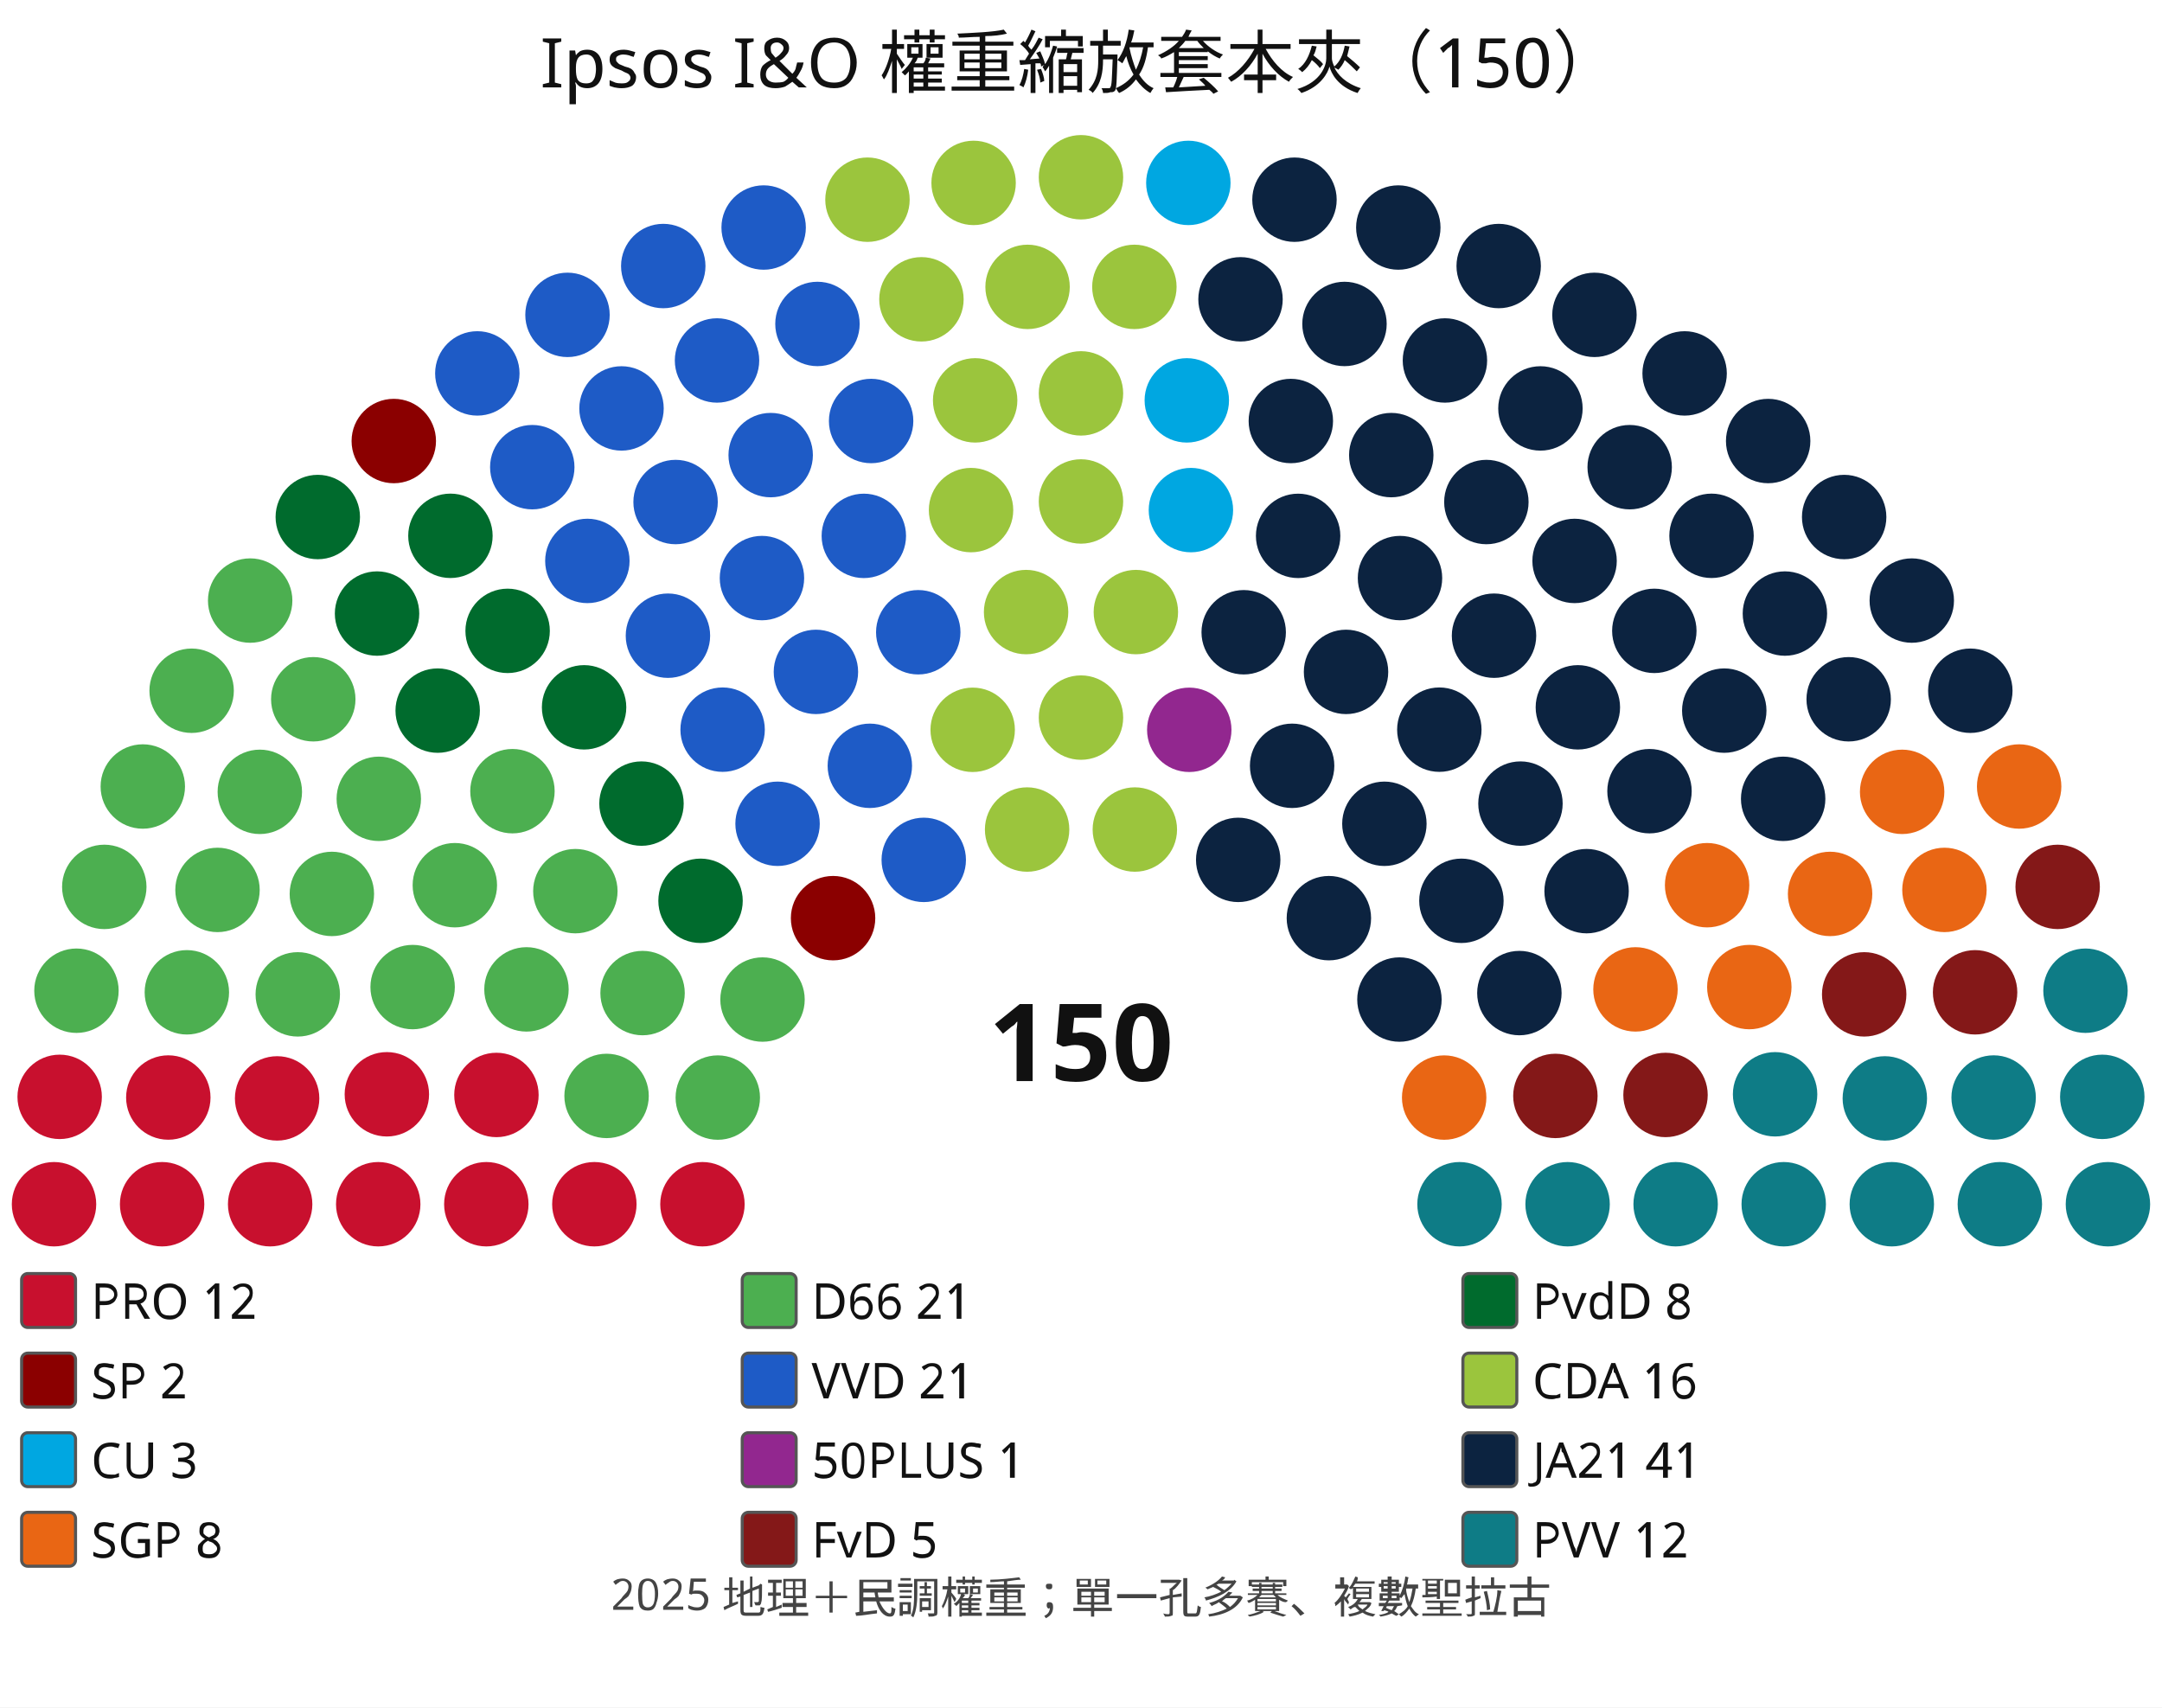
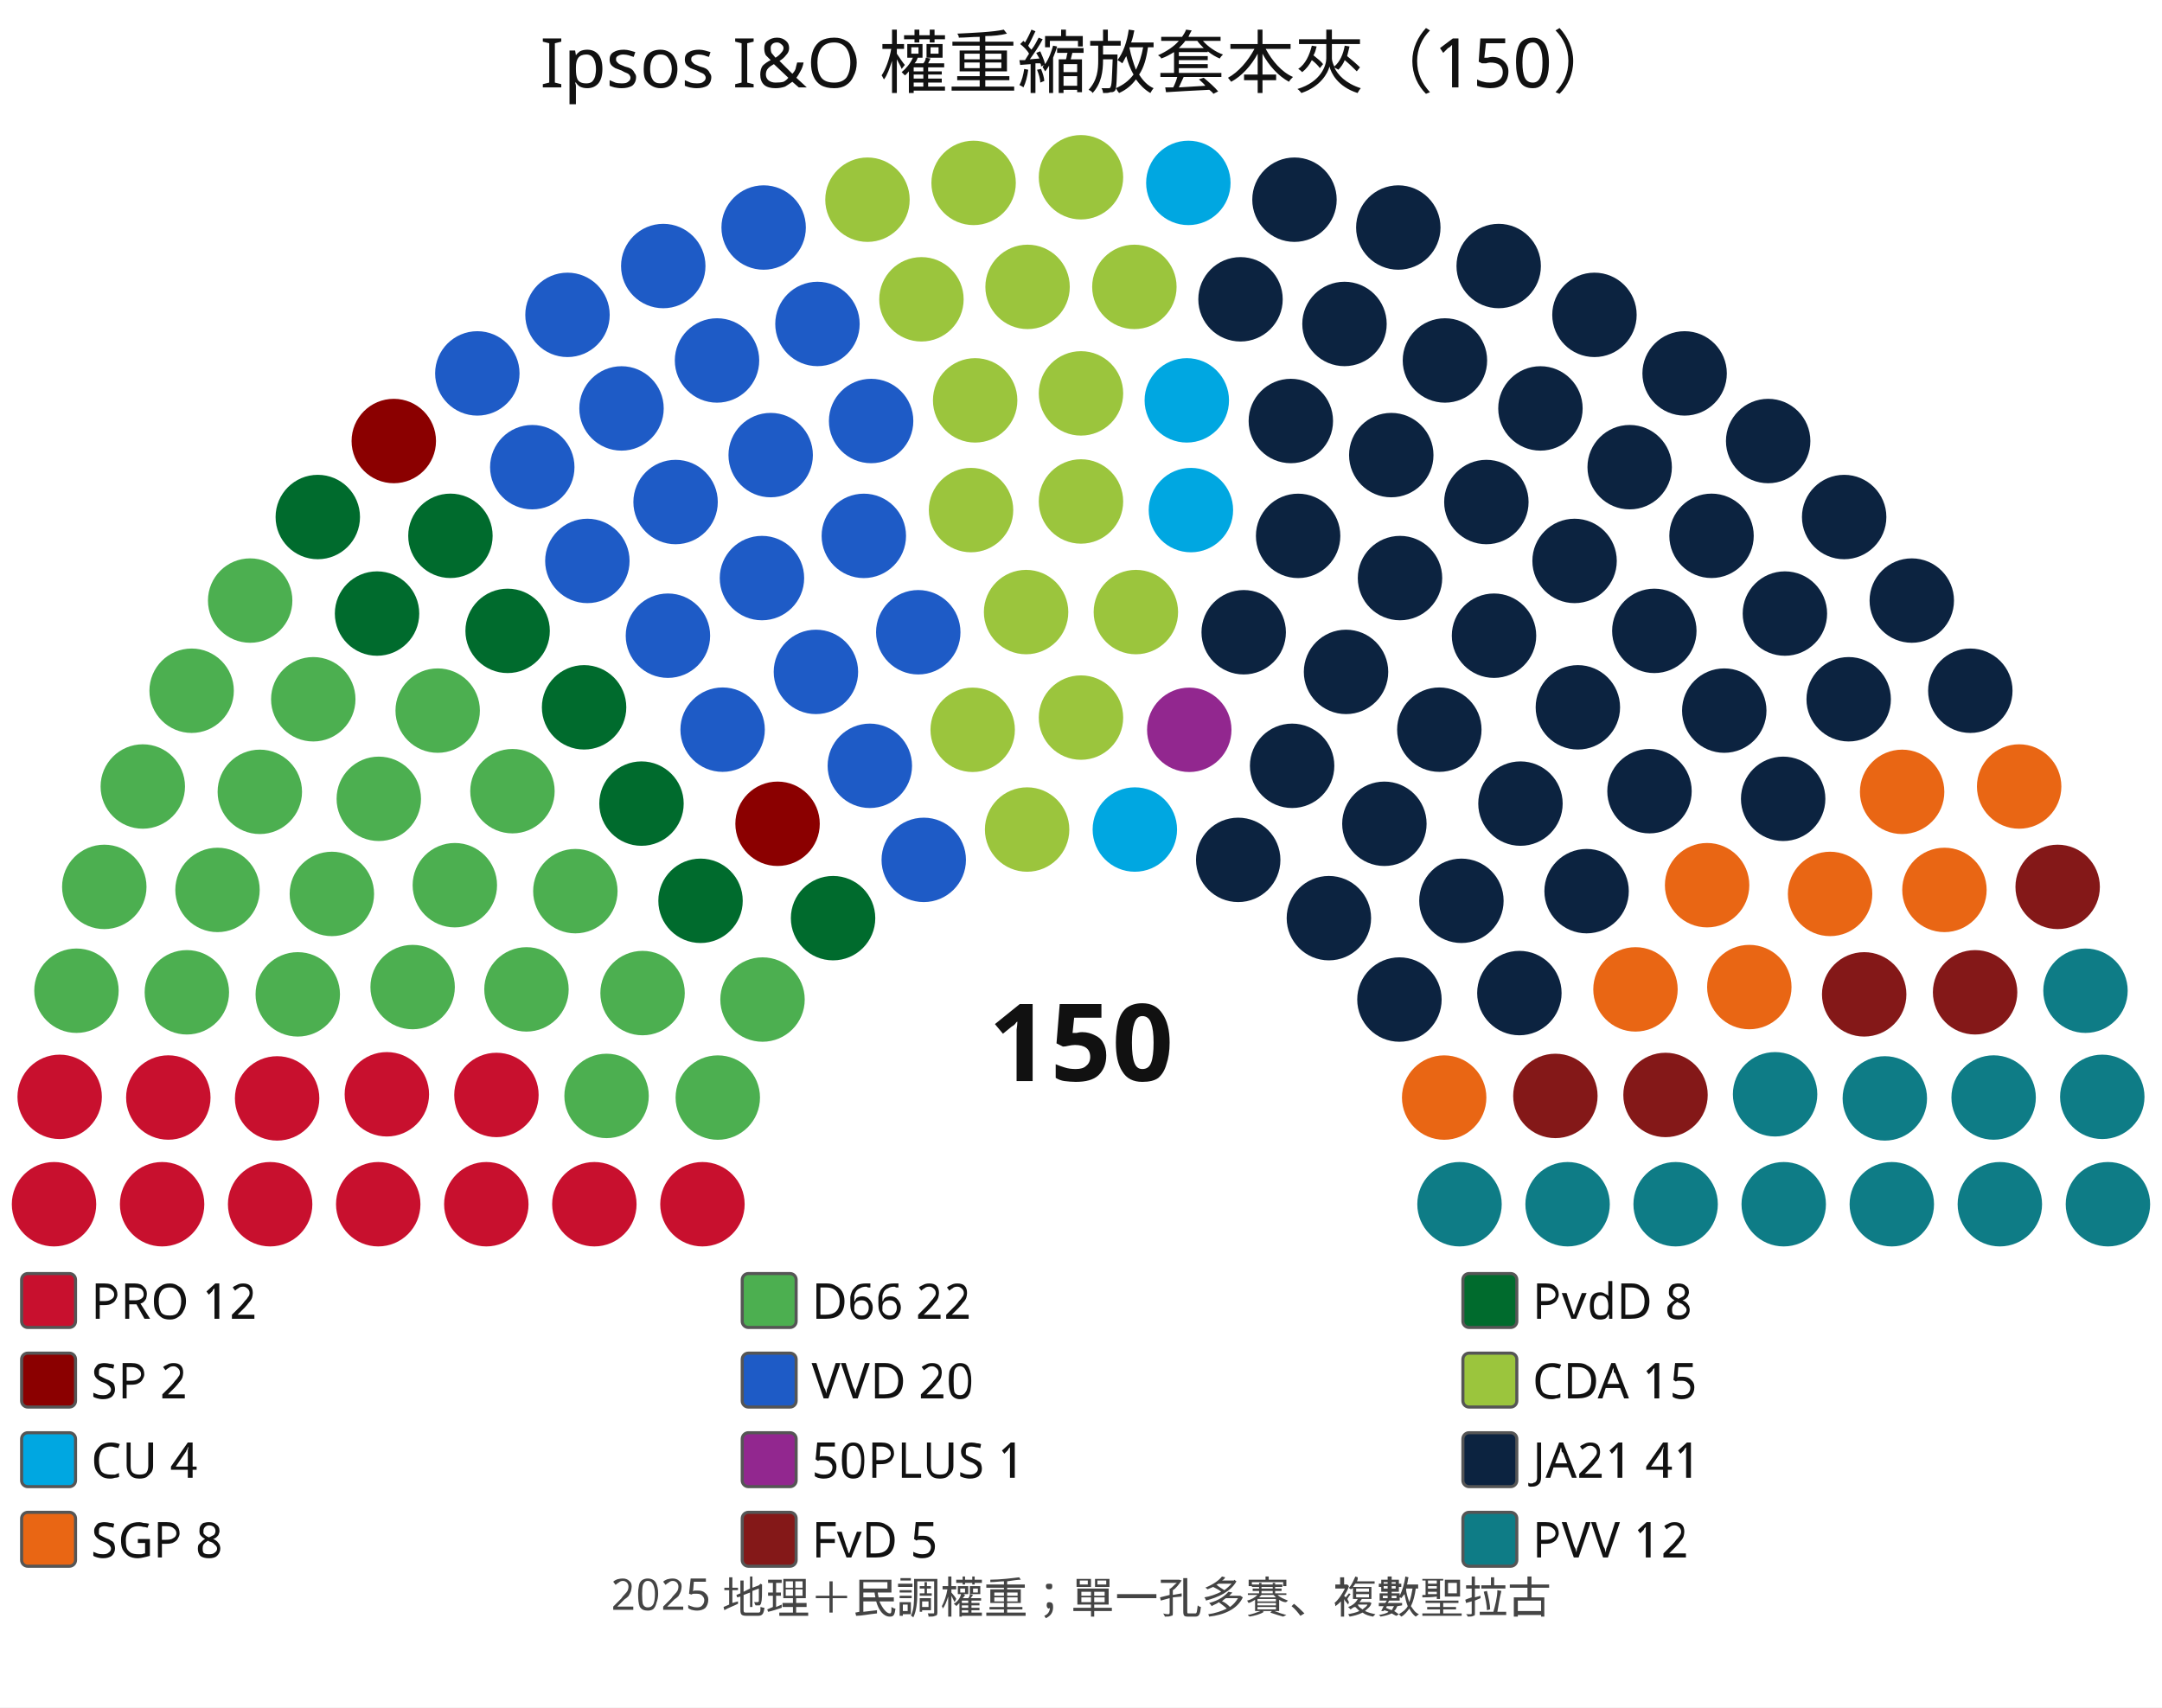
<svg xmlns="http://www.w3.org/2000/svg" viewBox="-21.052 -23.452 42.105 33.252" role="img" aria-label="Ipsos I&amp;O 權重縮放套本夾（150）">
  <rect x="-21.052" y="-23.452" width="42.105" height="33.252" fill="#ffffff" />
  <text x="0" y="-21.752" text-anchor="middle" font-family="Noto Sans, DejaVu Sans, sans-serif" font-size="1.35" fill="#111">Ipsos I&amp;O 權重縮放套本夾（150）</text>
  <circle cx="-20" cy="-0" r="0.842" fill="#C8102E" stroke="#ffffff" stroke-width="0.04" />
  <circle cx="-19.89" cy="-2.091" r="0.842" fill="#C8102E" stroke="#ffffff" stroke-width="0.04" />
  <circle cx="-19.563" cy="-4.158" r="0.842" fill="#4CAF50" stroke="#ffffff" stroke-width="0.04" />
  <circle cx="-19.021" cy="-6.18" r="0.842" fill="#4CAF50" stroke="#ffffff" stroke-width="0.04" />
  <circle cx="-18.271" cy="-8.135" r="0.842" fill="#4CAF50" stroke="#ffffff" stroke-width="0.04" />
  <circle cx="-17.32" cy="-10" r="0.842" fill="#4CAF50" stroke="#ffffff" stroke-width="0.04" />
  <circle cx="-16.18" cy="-11.756" r="0.842" fill="#4CAF50" stroke="#ffffff" stroke-width="0.04" />
  <circle cx="-14.863" cy="-13.383" r="0.842" fill="#006B2D" stroke="#ffffff" stroke-width="0.04" />
  <circle cx="-13.383" cy="-14.863" r="0.842" fill="#8B0000" stroke="#ffffff" stroke-width="0.04" />
  <circle cx="-11.756" cy="-16.18" r="0.842" fill="#1E5BC6" stroke="#ffffff" stroke-width="0.04" />
  <circle cx="-10" cy="-17.32" r="0.842" fill="#1E5BC6" stroke="#ffffff" stroke-width="0.04" />
  <circle cx="-8.135" cy="-18.271" r="0.842" fill="#1E5BC6" stroke="#ffffff" stroke-width="0.04" />
  <circle cx="-6.18" cy="-19.021" r="0.842" fill="#1E5BC6" stroke="#ffffff" stroke-width="0.04" />
  <circle cx="-4.158" cy="-19.563" r="0.842" fill="#9BC53D" stroke="#ffffff" stroke-width="0.04" />
  <circle cx="-2.091" cy="-19.89" r="0.842" fill="#9BC53D" stroke="#ffffff" stroke-width="0.04" />
  <circle cx="-0" cy="-20" r="0.842" fill="#9BC53D" stroke="#ffffff" stroke-width="0.04" />
  <circle cx="2.091" cy="-19.89" r="0.842" fill="#00A7E1" stroke="#ffffff" stroke-width="0.04" />
  <circle cx="4.158" cy="-19.563" r="0.842" fill="#0C2340" stroke="#ffffff" stroke-width="0.04" />
  <circle cx="6.18" cy="-19.021" r="0.842" fill="#0C2340" stroke="#ffffff" stroke-width="0.04" />
  <circle cx="8.135" cy="-18.271" r="0.842" fill="#0C2340" stroke="#ffffff" stroke-width="0.04" />
  <circle cx="10" cy="-17.32" r="0.842" fill="#0C2340" stroke="#ffffff" stroke-width="0.04" />
  <circle cx="11.756" cy="-16.18" r="0.842" fill="#0C2340" stroke="#ffffff" stroke-width="0.04" />
  <circle cx="13.383" cy="-14.863" r="0.842" fill="#0C2340" stroke="#ffffff" stroke-width="0.04" />
  <circle cx="14.863" cy="-13.383" r="0.842" fill="#0C2340" stroke="#ffffff" stroke-width="0.04" />
  <circle cx="16.18" cy="-11.756" r="0.842" fill="#0C2340" stroke="#ffffff" stroke-width="0.04" />
  <circle cx="17.32" cy="-10" r="0.842" fill="#0C2340" stroke="#ffffff" stroke-width="0.04" />
  <circle cx="18.271" cy="-8.135" r="0.842" fill="#E96614" stroke="#ffffff" stroke-width="0.04" />
  <circle cx="19.021" cy="-6.18" r="0.842" fill="#841818" stroke="#ffffff" stroke-width="0.04" />
  <circle cx="19.563" cy="-4.158" r="0.842" fill="#0E7C86" stroke="#ffffff" stroke-width="0.04" />
  <circle cx="19.89" cy="-2.091" r="0.842" fill="#0E7C86" stroke="#ffffff" stroke-width="0.04" />
  <circle cx="20" cy="-0" r="0.842" fill="#0E7C86" stroke="#ffffff" stroke-width="0.04" />
  <circle cx="-17.895" cy="-0" r="0.842" fill="#C8102E" stroke="#ffffff" stroke-width="0.04" />
  <circle cx="-17.774" cy="-2.078" r="0.842" fill="#C8102E" stroke="#ffffff" stroke-width="0.04" />
  <circle cx="-17.413" cy="-4.127" r="0.842" fill="#4CAF50" stroke="#ffffff" stroke-width="0.04" />
  <circle cx="-16.816" cy="-6.121" r="0.842" fill="#4CAF50" stroke="#ffffff" stroke-width="0.04" />
  <circle cx="-15.992" cy="-8.031" r="0.842" fill="#4CAF50" stroke="#ffffff" stroke-width="0.04" />
  <circle cx="-14.951" cy="-9.834" r="0.842" fill="#4CAF50" stroke="#ffffff" stroke-width="0.04" />
  <circle cx="-13.709" cy="-11.503" r="0.842" fill="#006B2D" stroke="#ffffff" stroke-width="0.04" />
  <circle cx="-12.28" cy="-13.017" r="0.842" fill="#006B2D" stroke="#ffffff" stroke-width="0.04" />
  <circle cx="-10.686" cy="-14.354" r="0.842" fill="#1E5BC6" stroke="#ffffff" stroke-width="0.04" />
  <circle cx="-8.948" cy="-15.498" r="0.842" fill="#1E5BC6" stroke="#ffffff" stroke-width="0.04" />
  <circle cx="-7.088" cy="-16.432" r="0.842" fill="#1E5BC6" stroke="#ffffff" stroke-width="0.04" />
  <circle cx="-5.132" cy="-17.143" r="0.842" fill="#1E5BC6" stroke="#ffffff" stroke-width="0.04" />
  <circle cx="-3.107" cy="-17.623" r="0.842" fill="#9BC53D" stroke="#ffffff" stroke-width="0.04" />
  <circle cx="-1.04" cy="-17.865" r="0.842" fill="#9BC53D" stroke="#ffffff" stroke-width="0.04" />
  <circle cx="1.04" cy="-17.865" r="0.842" fill="#9BC53D" stroke="#ffffff" stroke-width="0.04" />
  <circle cx="3.107" cy="-17.623" r="0.842" fill="#0C2340" stroke="#ffffff" stroke-width="0.04" />
  <circle cx="5.132" cy="-17.143" r="0.842" fill="#0C2340" stroke="#ffffff" stroke-width="0.04" />
  <circle cx="7.088" cy="-16.432" r="0.842" fill="#0C2340" stroke="#ffffff" stroke-width="0.04" />
  <circle cx="8.948" cy="-15.498" r="0.842" fill="#0C2340" stroke="#ffffff" stroke-width="0.04" />
  <circle cx="10.686" cy="-14.354" r="0.842" fill="#0C2340" stroke="#ffffff" stroke-width="0.04" />
  <circle cx="12.28" cy="-13.017" r="0.842" fill="#0C2340" stroke="#ffffff" stroke-width="0.04" />
  <circle cx="13.709" cy="-11.503" r="0.842" fill="#0C2340" stroke="#ffffff" stroke-width="0.04" />
  <circle cx="14.951" cy="-9.834" r="0.842" fill="#0C2340" stroke="#ffffff" stroke-width="0.04" />
  <circle cx="15.992" cy="-8.031" r="0.842" fill="#E96614" stroke="#ffffff" stroke-width="0.04" />
  <circle cx="16.816" cy="-6.121" r="0.842" fill="#E96614" stroke="#ffffff" stroke-width="0.04" />
  <circle cx="17.413" cy="-4.127" r="0.842" fill="#841818" stroke="#ffffff" stroke-width="0.04" />
  <circle cx="17.774" cy="-2.078" r="0.842" fill="#0E7C86" stroke="#ffffff" stroke-width="0.04" />
  <circle cx="17.895" cy="0" r="0.842" fill="#0E7C86" stroke="#ffffff" stroke-width="0.04" />
  <circle cx="-15.791" cy="-0" r="0.842" fill="#C8102E" stroke="#ffffff" stroke-width="0.04" />
  <circle cx="-15.655" cy="-2.061" r="0.842" fill="#C8102E" stroke="#ffffff" stroke-width="0.04" />
  <circle cx="-15.253" cy="-4.087" r="0.842" fill="#4CAF50" stroke="#ffffff" stroke-width="0.04" />
  <circle cx="-14.589" cy="-6.043" r="0.842" fill="#4CAF50" stroke="#ffffff" stroke-width="0.04" />
  <circle cx="-13.675" cy="-7.895" r="0.842" fill="#4CAF50" stroke="#ffffff" stroke-width="0.04" />
-   <circle cx="-12.528" cy="-9.613" r="0.842" fill="#006B2D" stroke="#ffffff" stroke-width="0.04" />
+   <circle cx="-12.528" cy="-9.613" r="0.842" fill="#4CAF50" stroke="#ffffff" stroke-width="0.04" />
  <circle cx="-11.166" cy="-11.166" r="0.842" fill="#006B2D" stroke="#ffffff" stroke-width="0.04" />
  <circle cx="-9.613" cy="-12.528" r="0.842" fill="#1E5BC6" stroke="#ffffff" stroke-width="0.04" />
  <circle cx="-7.895" cy="-13.675" r="0.842" fill="#1E5BC6" stroke="#ffffff" stroke-width="0.04" />
  <circle cx="-6.043" cy="-14.589" r="0.842" fill="#1E5BC6" stroke="#ffffff" stroke-width="0.04" />
  <circle cx="-4.087" cy="-15.253" r="0.842" fill="#1E5BC6" stroke="#ffffff" stroke-width="0.04" />
  <circle cx="-2.061" cy="-15.655" r="0.842" fill="#9BC53D" stroke="#ffffff" stroke-width="0.04" />
  <circle cx="0" cy="-15.791" r="0.842" fill="#9BC53D" stroke="#ffffff" stroke-width="0.04" />
  <circle cx="2.061" cy="-15.655" r="0.842" fill="#00A7E1" stroke="#ffffff" stroke-width="0.04" />
  <circle cx="4.087" cy="-15.253" r="0.842" fill="#0C2340" stroke="#ffffff" stroke-width="0.04" />
  <circle cx="6.043" cy="-14.589" r="0.842" fill="#0C2340" stroke="#ffffff" stroke-width="0.04" />
  <circle cx="7.895" cy="-13.675" r="0.842" fill="#0C2340" stroke="#ffffff" stroke-width="0.04" />
  <circle cx="9.613" cy="-12.528" r="0.842" fill="#0C2340" stroke="#ffffff" stroke-width="0.04" />
  <circle cx="11.166" cy="-11.166" r="0.842" fill="#0C2340" stroke="#ffffff" stroke-width="0.04" />
  <circle cx="12.528" cy="-9.613" r="0.842" fill="#0C2340" stroke="#ffffff" stroke-width="0.04" />
  <circle cx="13.675" cy="-7.895" r="0.842" fill="#0C2340" stroke="#ffffff" stroke-width="0.04" />
  <circle cx="14.589" cy="-6.043" r="0.842" fill="#E96614" stroke="#ffffff" stroke-width="0.04" />
  <circle cx="15.253" cy="-4.087" r="0.842" fill="#841818" stroke="#ffffff" stroke-width="0.04" />
  <circle cx="15.655" cy="-2.061" r="0.842" fill="#0E7C86" stroke="#ffffff" stroke-width="0.04" />
  <circle cx="15.791" cy="0" r="0.842" fill="#0E7C86" stroke="#ffffff" stroke-width="0.04" />
  <circle cx="-13.686" cy="-0" r="0.842" fill="#C8102E" stroke="#ffffff" stroke-width="0.04" />
  <circle cx="-13.518" cy="-2.141" r="0.842" fill="#C8102E" stroke="#ffffff" stroke-width="0.04" />
  <circle cx="-13.016" cy="-4.229" r="0.842" fill="#4CAF50" stroke="#ffffff" stroke-width="0.04" />
  <circle cx="-12.194" cy="-6.213" r="0.842" fill="#4CAF50" stroke="#ffffff" stroke-width="0.04" />
  <circle cx="-11.072" cy="-8.044" r="0.842" fill="#4CAF50" stroke="#ffffff" stroke-width="0.04" />
  <circle cx="-9.677" cy="-9.677" r="0.842" fill="#006B2D" stroke="#ffffff" stroke-width="0.04" />
  <circle cx="-8.044" cy="-11.072" r="0.842" fill="#1E5BC6" stroke="#ffffff" stroke-width="0.04" />
  <circle cx="-6.213" cy="-12.194" r="0.842" fill="#1E5BC6" stroke="#ffffff" stroke-width="0.04" />
  <circle cx="-4.229" cy="-13.016" r="0.842" fill="#1E5BC6" stroke="#ffffff" stroke-width="0.04" />
  <circle cx="-2.141" cy="-13.518" r="0.842" fill="#9BC53D" stroke="#ffffff" stroke-width="0.04" />
  <circle cx="0" cy="-13.686" r="0.842" fill="#9BC53D" stroke="#ffffff" stroke-width="0.04" />
  <circle cx="2.141" cy="-13.518" r="0.842" fill="#00A7E1" stroke="#ffffff" stroke-width="0.04" />
  <circle cx="4.229" cy="-13.016" r="0.842" fill="#0C2340" stroke="#ffffff" stroke-width="0.04" />
  <circle cx="6.213" cy="-12.194" r="0.842" fill="#0C2340" stroke="#ffffff" stroke-width="0.04" />
  <circle cx="8.044" cy="-11.072" r="0.842" fill="#0C2340" stroke="#ffffff" stroke-width="0.04" />
  <circle cx="9.677" cy="-9.677" r="0.842" fill="#0C2340" stroke="#ffffff" stroke-width="0.04" />
  <circle cx="11.072" cy="-8.044" r="0.842" fill="#0C2340" stroke="#ffffff" stroke-width="0.04" />
  <circle cx="12.194" cy="-6.213" r="0.842" fill="#E96614" stroke="#ffffff" stroke-width="0.04" />
  <circle cx="13.016" cy="-4.229" r="0.842" fill="#E96614" stroke="#ffffff" stroke-width="0.04" />
  <circle cx="13.518" cy="-2.141" r="0.842" fill="#0E7C86" stroke="#ffffff" stroke-width="0.04" />
  <circle cx="13.686" cy="0" r="0.842" fill="#0E7C86" stroke="#ffffff" stroke-width="0.04" />
  <circle cx="-11.581" cy="-0" r="0.842" fill="#C8102E" stroke="#ffffff" stroke-width="0.04" />
  <circle cx="-11.384" cy="-2.128" r="0.842" fill="#C8102E" stroke="#ffffff" stroke-width="0.04" />
  <circle cx="-10.799" cy="-4.184" r="0.842" fill="#4CAF50" stroke="#ffffff" stroke-width="0.04" />
  <circle cx="-9.847" cy="-6.097" r="0.842" fill="#4CAF50" stroke="#ffffff" stroke-width="0.04" />
  <circle cx="-8.559" cy="-7.802" r="0.842" fill="#006B2D" stroke="#ffffff" stroke-width="0.04" />
  <circle cx="-6.979" cy="-9.242" r="0.842" fill="#1E5BC6" stroke="#ffffff" stroke-width="0.04" />
  <circle cx="-5.162" cy="-10.367" r="0.842" fill="#1E5BC6" stroke="#ffffff" stroke-width="0.04" />
  <circle cx="-3.169" cy="-11.139" r="0.842" fill="#1E5BC6" stroke="#ffffff" stroke-width="0.04" />
  <circle cx="-1.069" cy="-11.532" r="0.842" fill="#9BC53D" stroke="#ffffff" stroke-width="0.04" />
  <circle cx="1.069" cy="-11.532" r="0.842" fill="#9BC53D" stroke="#ffffff" stroke-width="0.04" />
  <circle cx="3.169" cy="-11.139" r="0.842" fill="#0C2340" stroke="#ffffff" stroke-width="0.04" />
  <circle cx="5.162" cy="-10.367" r="0.842" fill="#0C2340" stroke="#ffffff" stroke-width="0.04" />
  <circle cx="6.979" cy="-9.242" r="0.842" fill="#0C2340" stroke="#ffffff" stroke-width="0.04" />
  <circle cx="8.559" cy="-7.802" r="0.842" fill="#0C2340" stroke="#ffffff" stroke-width="0.04" />
  <circle cx="9.847" cy="-6.097" r="0.842" fill="#0C2340" stroke="#ffffff" stroke-width="0.04" />
  <circle cx="10.799" cy="-4.184" r="0.842" fill="#E96614" stroke="#ffffff" stroke-width="0.04" />
  <circle cx="11.384" cy="-2.128" r="0.842" fill="#841818" stroke="#ffffff" stroke-width="0.04" />
  <circle cx="11.581" cy="0" r="0.842" fill="#0E7C86" stroke="#ffffff" stroke-width="0.04" />
  <circle cx="-9.477" cy="-0" r="0.842" fill="#C8102E" stroke="#ffffff" stroke-width="0.04" />
  <circle cx="-9.239" cy="-2.109" r="0.842" fill="#4CAF50" stroke="#ffffff" stroke-width="0.04" />
  <circle cx="-8.538" cy="-4.112" r="0.842" fill="#4CAF50" stroke="#ffffff" stroke-width="0.04" />
  <circle cx="-7.409" cy="-5.909" r="0.842" fill="#006B2D" stroke="#ffffff" stroke-width="0.04" />
-   <circle cx="-5.909" cy="-7.409" r="0.842" fill="#1E5BC6" stroke="#ffffff" stroke-width="0.04" />
+   <circle cx="-5.909" cy="-7.409" r="0.842" fill="#8B0000" stroke="#ffffff" stroke-width="0.04" />
  <circle cx="-4.112" cy="-8.538" r="0.842" fill="#1E5BC6" stroke="#ffffff" stroke-width="0.04" />
  <circle cx="-2.109" cy="-9.239" r="0.842" fill="#9BC53D" stroke="#ffffff" stroke-width="0.04" />
  <circle cx="-0" cy="-9.477" r="0.842" fill="#9BC53D" stroke="#ffffff" stroke-width="0.04" />
  <circle cx="2.109" cy="-9.239" r="0.842" fill="#92278F" stroke="#ffffff" stroke-width="0.04" />
  <circle cx="4.112" cy="-8.538" r="0.842" fill="#0C2340" stroke="#ffffff" stroke-width="0.04" />
  <circle cx="5.909" cy="-7.409" r="0.842" fill="#0C2340" stroke="#ffffff" stroke-width="0.04" />
  <circle cx="7.409" cy="-5.909" r="0.842" fill="#0C2340" stroke="#ffffff" stroke-width="0.04" />
  <circle cx="8.538" cy="-4.112" r="0.842" fill="#0C2340" stroke="#ffffff" stroke-width="0.04" />
  <circle cx="9.239" cy="-2.109" r="0.842" fill="#841818" stroke="#ffffff" stroke-width="0.04" />
  <circle cx="9.477" cy="-0" r="0.842" fill="#0E7C86" stroke="#ffffff" stroke-width="0.04" />
  <circle cx="-7.372" cy="-0" r="0.842" fill="#C8102E" stroke="#ffffff" stroke-width="0.04" />
  <circle cx="-7.073" cy="-2.077" r="0.842" fill="#4CAF50" stroke="#ffffff" stroke-width="0.04" />
  <circle cx="-6.202" cy="-3.986" r="0.842" fill="#4CAF50" stroke="#ffffff" stroke-width="0.04" />
-   <circle cx="-4.828" cy="-5.571" r="0.842" fill="#8B0000" stroke="#ffffff" stroke-width="0.04" />
+   <circle cx="-4.828" cy="-5.571" r="0.842" fill="#006B2D" stroke="#ffffff" stroke-width="0.04" />
  <circle cx="-3.062" cy="-6.706" r="0.842" fill="#1E5BC6" stroke="#ffffff" stroke-width="0.04" />
  <circle cx="-1.049" cy="-7.297" r="0.842" fill="#9BC53D" stroke="#ffffff" stroke-width="0.04" />
-   <circle cx="1.049" cy="-7.297" r="0.842" fill="#9BC53D" stroke="#ffffff" stroke-width="0.04" />
+   <circle cx="1.049" cy="-7.297" r="0.842" fill="#00A7E1" stroke="#ffffff" stroke-width="0.04" />
  <circle cx="3.062" cy="-6.706" r="0.842" fill="#0C2340" stroke="#ffffff" stroke-width="0.04" />
  <circle cx="4.828" cy="-5.571" r="0.842" fill="#0C2340" stroke="#ffffff" stroke-width="0.04" />
  <circle cx="6.202" cy="-3.986" r="0.842" fill="#0C2340" stroke="#ffffff" stroke-width="0.04" />
  <circle cx="7.073" cy="-2.077" r="0.842" fill="#E96614" stroke="#ffffff" stroke-width="0.04" />
  <circle cx="7.372" cy="0" r="0.842" fill="#0E7C86" stroke="#ffffff" stroke-width="0.04" />
  <text x="0" y="-2.400" text-anchor="middle" font-family="Noto Sans, DejaVu Sans, sans-serif" font-size="2.1" font-weight="700" fill="#111">150</text>
  <rect x="-20.631" y="1.350" width="1.05" height="1.05" fill="#C8102E" stroke="#555" stroke-width="0.06" rx="0.12" />
  <text x="-19.281" y="2.230" font-family="Noto Sans, DejaVu Sans, sans-serif" font-size="0.95" fill="#111">PRO 12</text>
  <rect x="-6.597" y="1.350" width="1.05" height="1.05" fill="#4CAF50" stroke="#555" stroke-width="0.06" rx="0.12" />
-   <text x="-5.247" y="2.230" font-family="Noto Sans, DejaVu Sans, sans-serif" font-size="0.95" fill="#111">D66 21</text>
+   <text x="-5.247" y="2.230" font-family="Noto Sans, DejaVu Sans, sans-serif" font-size="0.95" fill="#111">D66 22</text>
  <rect x="7.438" y="1.350" width="1.05" height="1.05" fill="#006B2D" stroke="#555" stroke-width="0.06" rx="0.12" />
  <text x="8.788" y="2.230" font-family="Noto Sans, DejaVu Sans, sans-serif" font-size="0.95" fill="#111">PvdD 8</text>
  <rect x="-20.631" y="2.900" width="1.05" height="1.05" fill="#8B0000" stroke="#555" stroke-width="0.06" rx="0.12" />
  <text x="-19.281" y="3.780" font-family="Noto Sans, DejaVu Sans, sans-serif" font-size="0.95" fill="#111">SP 2</text>
  <rect x="-6.597" y="2.900" width="1.05" height="1.05" fill="#1E5BC6" stroke="#555" stroke-width="0.06" rx="0.12" />
-   <text x="-5.247" y="3.780" font-family="Noto Sans, DejaVu Sans, sans-serif" font-size="0.95" fill="#111">VVD 21</text>
+   <text x="-5.247" y="3.780" font-family="Noto Sans, DejaVu Sans, sans-serif" font-size="0.95" fill="#111">VVD 20</text>
  <rect x="7.438" y="2.900" width="1.05" height="1.05" fill="#9BC53D" stroke="#555" stroke-width="0.06" rx="0.12" />
-   <text x="8.788" y="3.780" font-family="Noto Sans, DejaVu Sans, sans-serif" font-size="0.95" fill="#111">CDA 16</text>
+   <text x="8.788" y="3.780" font-family="Noto Sans, DejaVu Sans, sans-serif" font-size="0.95" fill="#111">CDA 15</text>
  <rect x="-20.631" y="4.450" width="1.05" height="1.05" fill="#00A7E1" stroke="#555" stroke-width="0.06" rx="0.12" />
-   <text x="-19.281" y="5.330" font-family="Noto Sans, DejaVu Sans, sans-serif" font-size="0.95" fill="#111">CU 3</text>
+   <text x="-19.281" y="5.330" font-family="Noto Sans, DejaVu Sans, sans-serif" font-size="0.95" fill="#111">CU 4</text>
  <rect x="-6.597" y="4.450" width="1.05" height="1.05" fill="#92278F" stroke="#555" stroke-width="0.06" rx="0.12" />
  <text x="-5.247" y="5.330" font-family="Noto Sans, DejaVu Sans, sans-serif" font-size="0.95" fill="#111">50PLUS 1</text>
  <rect x="7.438" y="4.450" width="1.05" height="1.05" fill="#0C2340" stroke="#555" stroke-width="0.06" rx="0.12" />
  <text x="8.788" y="5.330" font-family="Noto Sans, DejaVu Sans, sans-serif" font-size="0.95" fill="#111">JA21 41</text>
  <rect x="-20.631" y="6.000" width="1.05" height="1.05" fill="#E96614" stroke="#555" stroke-width="0.06" rx="0.12" />
  <text x="-19.281" y="6.880" font-family="Noto Sans, DejaVu Sans, sans-serif" font-size="0.95" fill="#111">SGP 8</text>
  <rect x="-6.597" y="6.000" width="1.05" height="1.05" fill="#841818" stroke="#555" stroke-width="0.06" rx="0.12" />
  <text x="-5.247" y="6.880" font-family="Noto Sans, DejaVu Sans, sans-serif" font-size="0.95" fill="#111">FvD 5</text>
  <rect x="7.438" y="6.000" width="1.05" height="1.05" fill="#0E7C86" stroke="#555" stroke-width="0.06" rx="0.12" />
  <text x="8.788" y="6.880" font-family="Noto Sans, DejaVu Sans, sans-serif" font-size="0.95" fill="#111">PVV 12</text>
  <text x="0" y="7.900" text-anchor="middle" font-family="Noto Sans, DejaVu Sans, sans-serif" font-size="0.85" fill="#444">2025 地理＋民調權重；單一孔多賽、複數聖拉古</text>
</svg>
